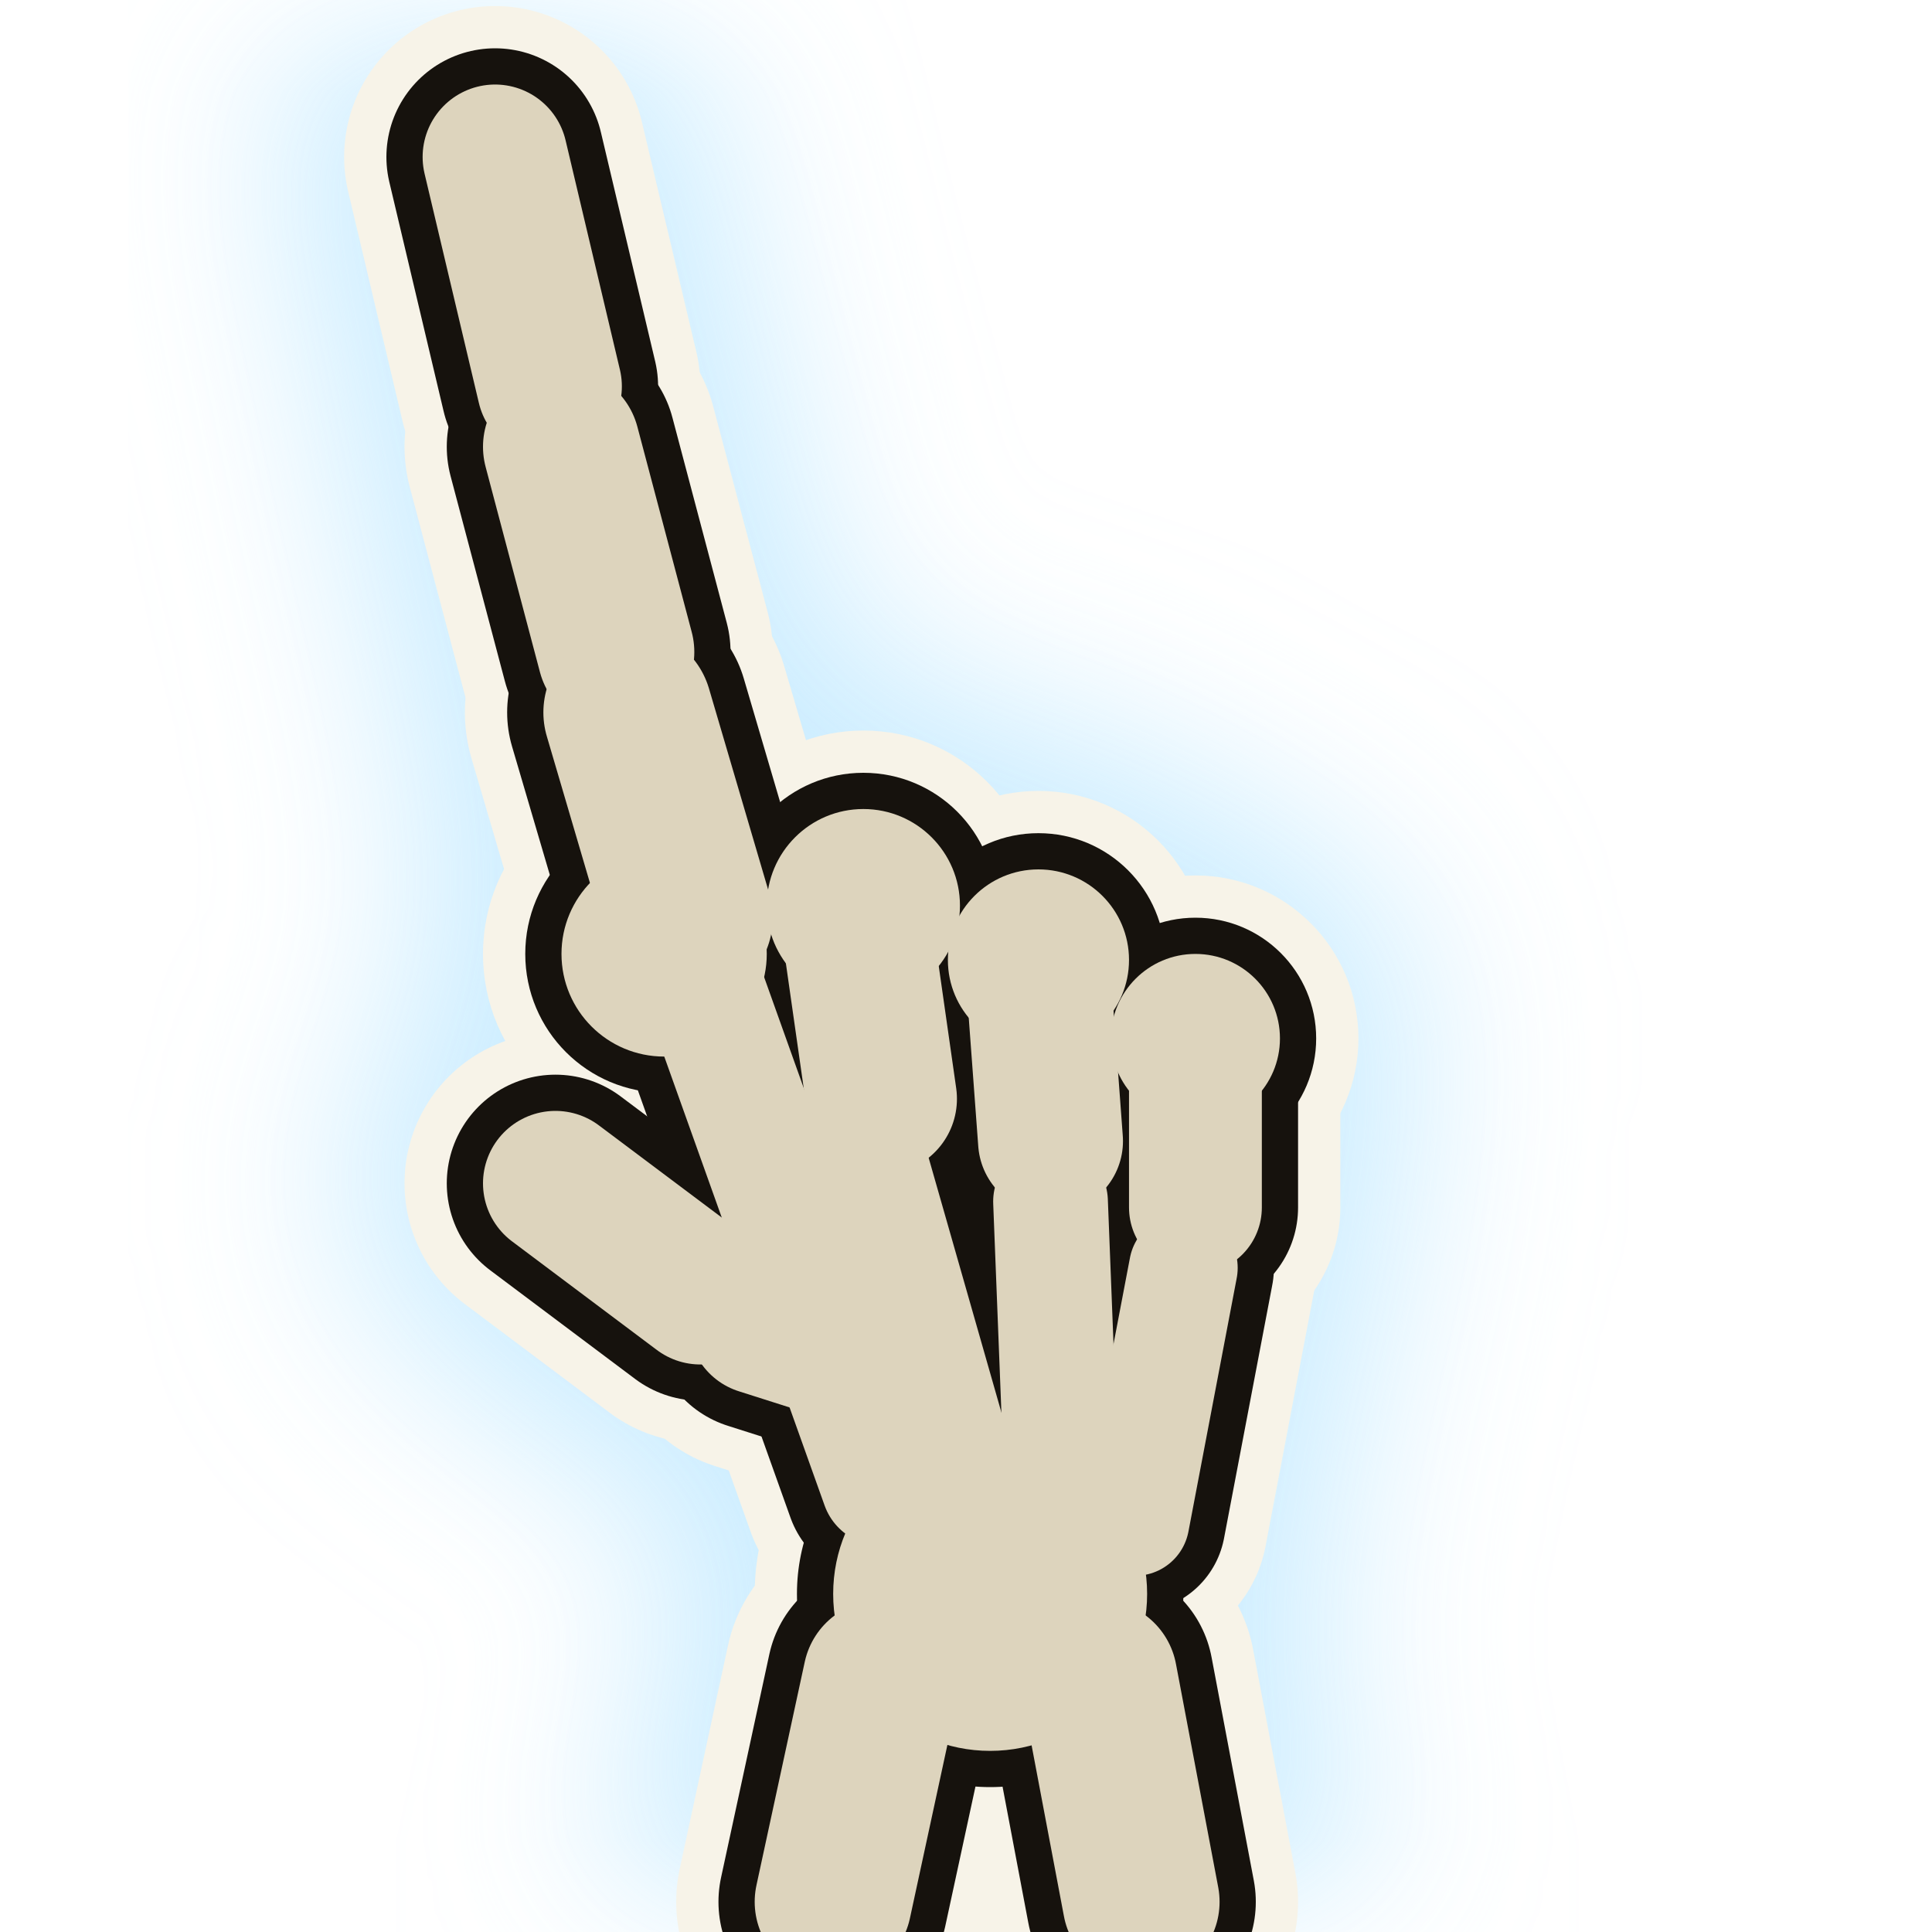
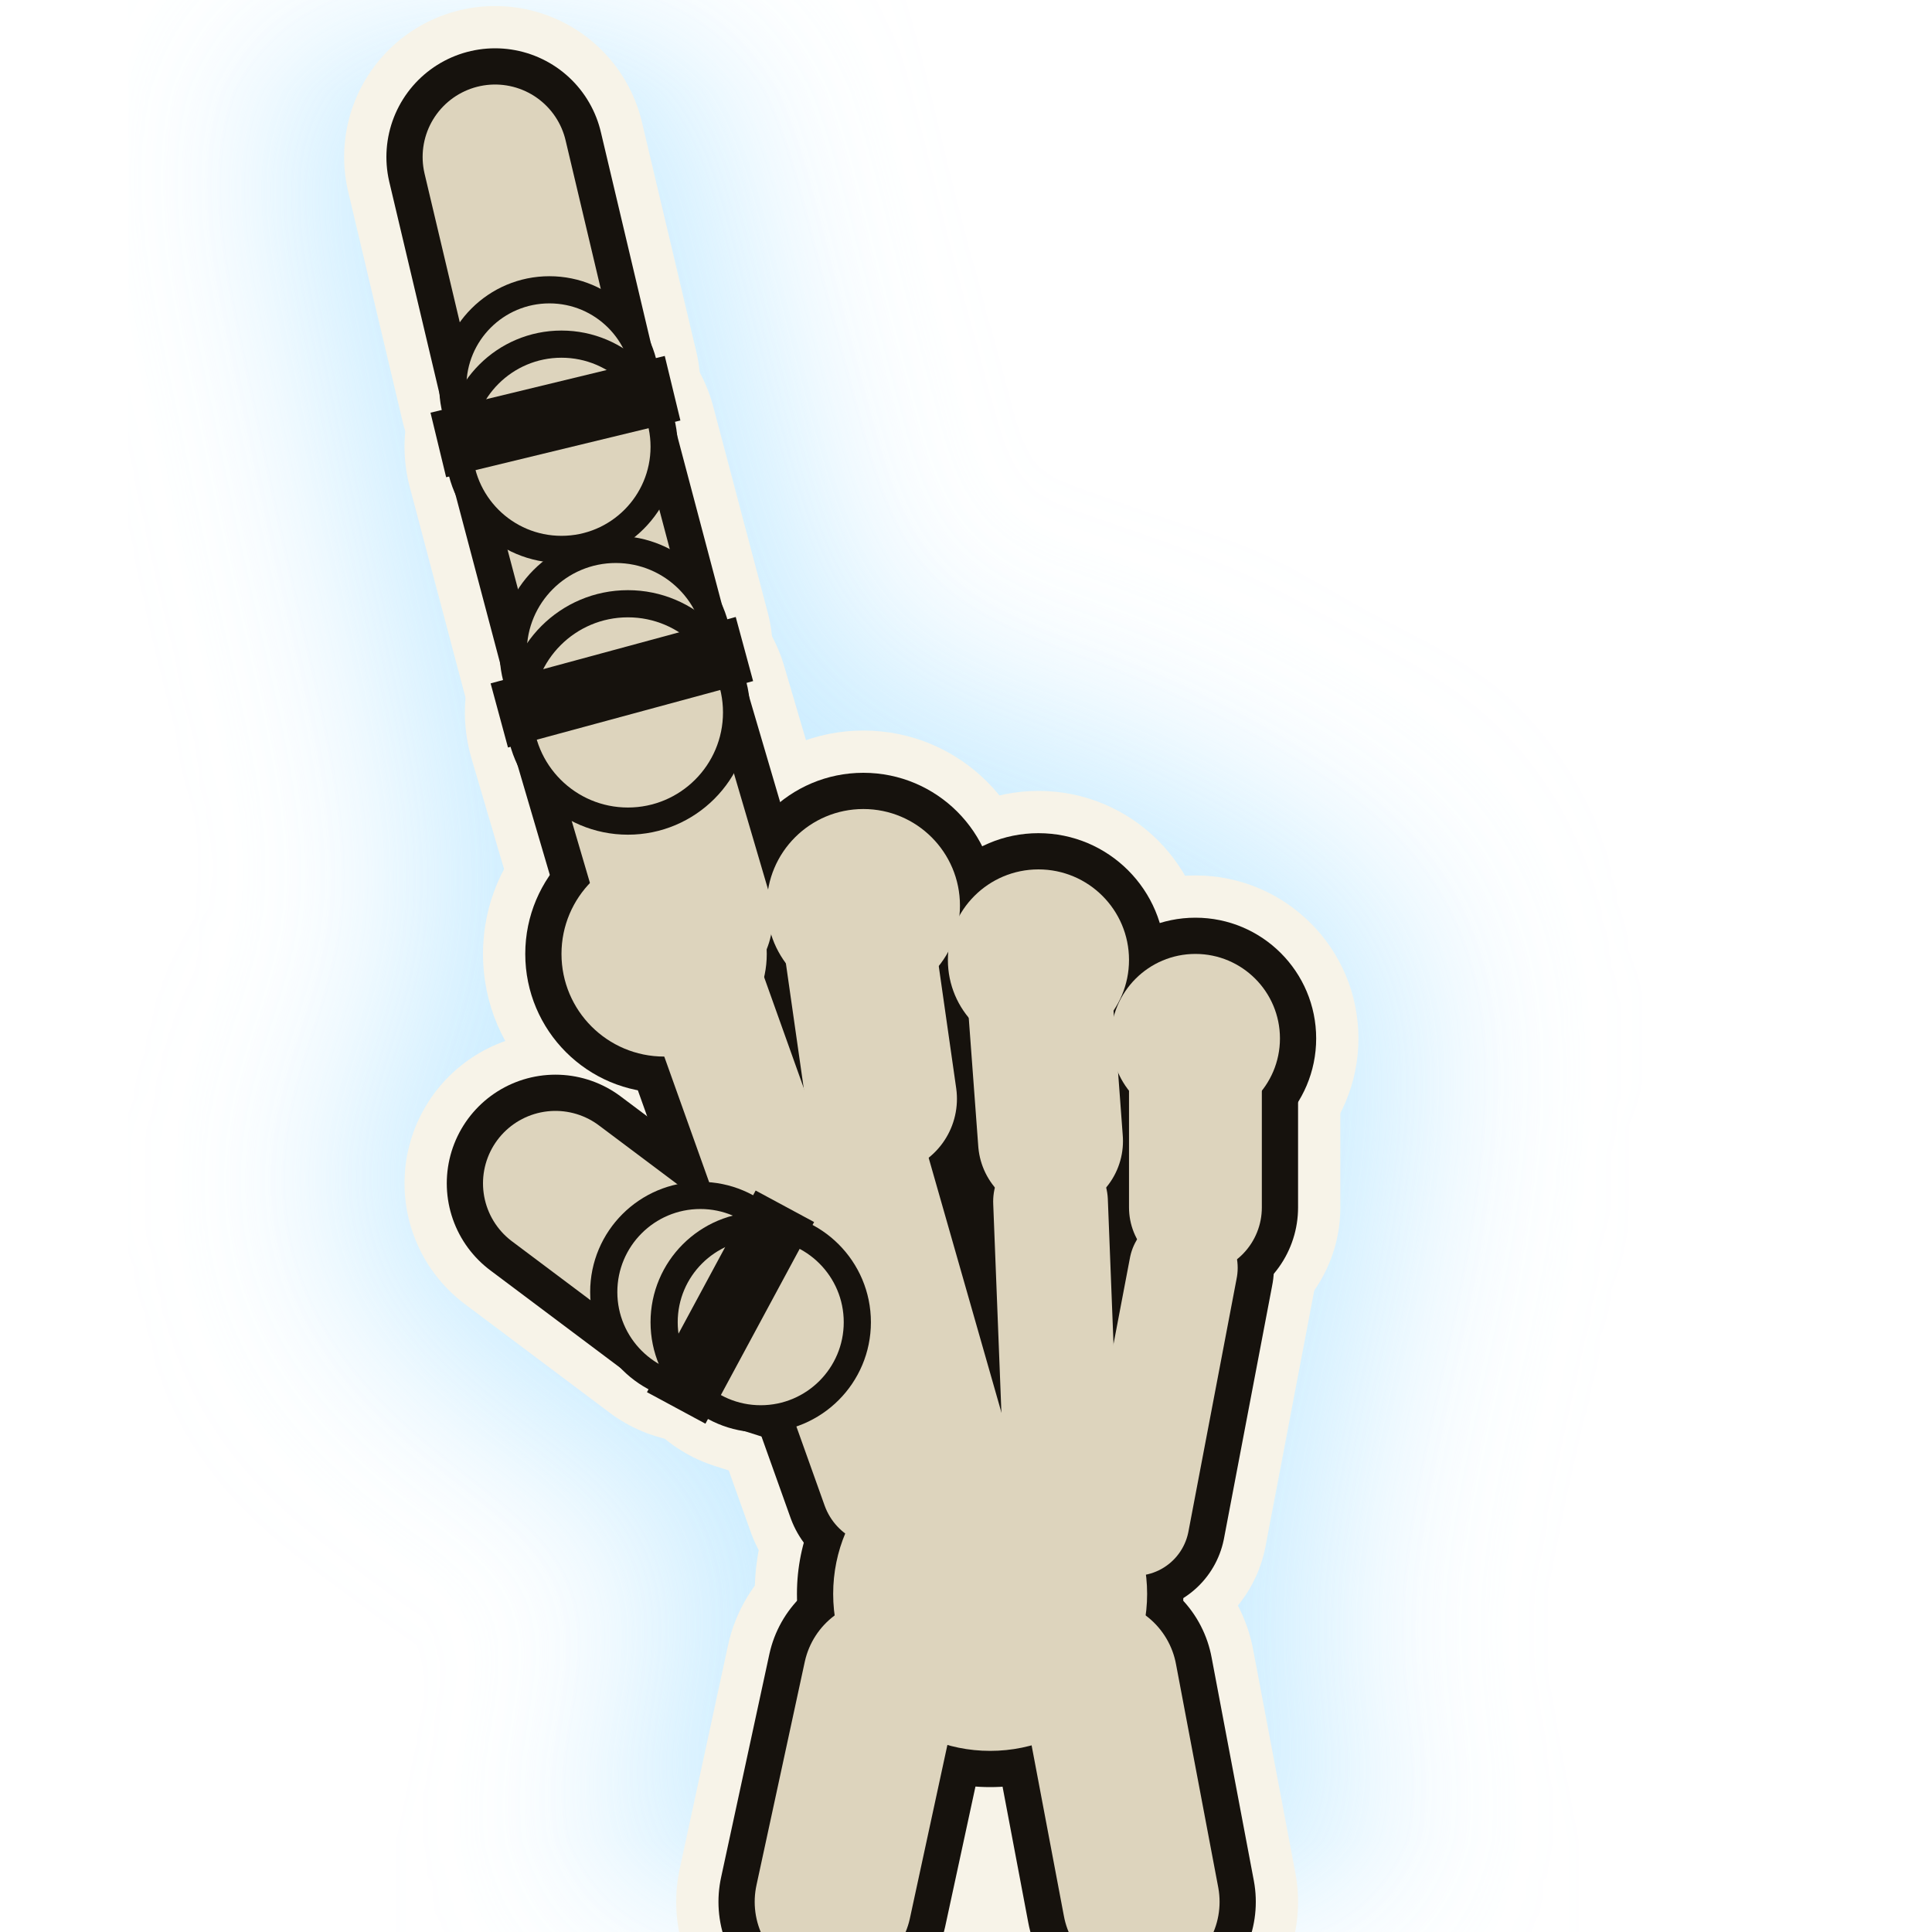
<svg xmlns="http://www.w3.org/2000/svg" width="32" height="32" viewBox="0 0 32 32">
  <defs>
    <filter id="g" x="-30%" y="-30%" width="160%" height="160%">
      <feGaussianBlur stdDeviation="1.6" />
    </filter>
  </defs>
  <g filter="url(#g)" opacity="0.85">
    <line x1="8.2" y1="2.6" x2="9.1" y2="6.4" stroke="#bfe8ff" stroke-width="6.9" stroke-linecap="round" />
    <line x1="9.3" y1="7.4" x2="10.2" y2="10.8" stroke="#bfe8ff" stroke-width="7.1" stroke-linecap="round" />
    <line x1="10.4" y1="11.8" x2="11.4" y2="15.2" stroke="#bfe8ff" stroke-width="7.3" stroke-linecap="round" />
    <line x1="14.2" y1="15.4" x2="14.6" y2="18.2" stroke="#bfe8ff" stroke-width="7" stroke-linecap="round" />
    <line x1="17.2" y1="16.2" x2="17.4" y2="18.9" stroke="#bfe8ff" stroke-width="6.9" stroke-linecap="round" />
    <line x1="19.8" y1="17.6" x2="19.8" y2="20" stroke="#bfe8ff" stroke-width="6.7" stroke-linecap="round" />
    <line x1="9.2" y1="19.6" x2="11.6" y2="21.4" stroke="#bfe8ff" stroke-width="6.9" stroke-linecap="round" />
    <line x1="12.6" y1="21.9" x2="14.8" y2="22.6" stroke="#bfe8ff" stroke-width="6.9" stroke-linecap="round" />
    <line x1="11.6" y1="16.2" x2="14.6" y2="24.6" stroke="#bfe8ff" stroke-width="6.5" stroke-linecap="round" />
    <line x1="14.4" y1="19.2" x2="16" y2="24.8" stroke="#bfe8ff" stroke-width="6.4" stroke-linecap="round" />
    <line x1="17.4" y1="19.9" x2="17.6" y2="25" stroke="#bfe8ff" stroke-width="6.4" stroke-linecap="round" />
    <line x1="19.6" y1="21" x2="18.8" y2="25.2" stroke="#bfe8ff" stroke-width="6.3" stroke-linecap="round" />
    <line x1="14.6" y1="27.8" x2="13.8" y2="31.5" stroke="#bfe8ff" stroke-width="7.1" stroke-linecap="round" />
    <line x1="18.2" y1="27.8" x2="18.9" y2="31.5" stroke="#bfe8ff" stroke-width="7.1" stroke-linecap="round" />
    <circle cx="11" cy="15.8" r="3.95" fill="#bfe8ff" />
    <circle cx="14.3" cy="15" r="3.85" fill="#bfe8ff" />
    <circle cx="17.2" cy="15.9" r="3.75" fill="#bfe8ff" />
    <circle cx="19.8" cy="17.2" r="3.65" fill="#bfe8ff" />
    <circle cx="16.4" cy="26.4" r="4.85" fill="#bfe8ff" />
  </g>
  <line x1="8.2" y1="2.6" x2="9.1" y2="6.4" stroke="#f7f3e8" stroke-width="5" stroke-linecap="round" />
  <line x1="9.3" y1="7.4" x2="10.2" y2="10.8" stroke="#f7f3e8" stroke-width="5.2" stroke-linecap="round" />
  <line x1="10.4" y1="11.8" x2="11.4" y2="15.2" stroke="#f7f3e8" stroke-width="5.4" stroke-linecap="round" />
  <line x1="14.2" y1="15.4" x2="14.6" y2="18.2" stroke="#f7f3e8" stroke-width="5.1" stroke-linecap="round" />
  <line x1="17.2" y1="16.2" x2="17.4" y2="18.9" stroke="#f7f3e8" stroke-width="5" stroke-linecap="round" />
  <line x1="19.8" y1="17.6" x2="19.8" y2="20" stroke="#f7f3e8" stroke-width="4.8" stroke-linecap="round" />
  <line x1="9.2" y1="19.6" x2="11.6" y2="21.4" stroke="#f7f3e8" stroke-width="5" stroke-linecap="round" />
  <line x1="12.6" y1="21.9" x2="14.8" y2="22.6" stroke="#f7f3e8" stroke-width="5" stroke-linecap="round" />
  <line x1="11.6" y1="16.2" x2="14.6" y2="24.6" stroke="#f7f3e8" stroke-width="4.6" stroke-linecap="round" />
  <line x1="14.4" y1="19.2" x2="16" y2="24.8" stroke="#f7f3e8" stroke-width="4.5" stroke-linecap="round" />
  <line x1="17.4" y1="19.9" x2="17.6" y2="25" stroke="#f7f3e8" stroke-width="4.5" stroke-linecap="round" />
  <line x1="19.6" y1="21" x2="18.8" y2="25.2" stroke="#f7f3e8" stroke-width="4.4" stroke-linecap="round" />
  <line x1="14.6" y1="27.8" x2="13.8" y2="31.5" stroke="#f7f3e8" stroke-width="5.2" stroke-linecap="round" />
  <line x1="18.2" y1="27.8" x2="18.9" y2="31.5" stroke="#f7f3e8" stroke-width="5.2" stroke-linecap="round" />
  <circle cx="11" cy="15.8" r="3" fill="#f7f3e8" />
  <circle cx="14.3" cy="15" r="2.9" fill="#f7f3e8" />
  <circle cx="17.2" cy="15.9" r="2.8" fill="#f7f3e8" />
  <circle cx="19.8" cy="17.2" r="2.7" fill="#f7f3e8" />
  <circle cx="16.4" cy="26.4" r="3.9" fill="#f7f3e8" />
  <line x1="8.2" y1="2.6" x2="9.1" y2="6.4" stroke="#16120d" stroke-width="3.6" stroke-linecap="round" />
  <line x1="9.3" y1="7.4" x2="10.2" y2="10.8" stroke="#16120d" stroke-width="3.8" stroke-linecap="round" />
  <line x1="10.4" y1="11.8" x2="11.4" y2="15.2" stroke="#16120d" stroke-width="4" stroke-linecap="round" />
  <line x1="14.2" y1="15.4" x2="14.6" y2="18.2" stroke="#16120d" stroke-width="3.7" stroke-linecap="round" />
  <line x1="17.2" y1="16.2" x2="17.4" y2="18.9" stroke="#16120d" stroke-width="3.6" stroke-linecap="round" />
  <line x1="19.8" y1="17.6" x2="19.8" y2="20" stroke="#16120d" stroke-width="3.4" stroke-linecap="round" />
  <line x1="9.2" y1="19.6" x2="11.6" y2="21.4" stroke="#16120d" stroke-width="3.6" stroke-linecap="round" />
  <line x1="12.6" y1="21.9" x2="14.8" y2="22.6" stroke="#16120d" stroke-width="3.6" stroke-linecap="round" />
  <line x1="11.6" y1="16.2" x2="14.6" y2="24.6" stroke="#16120d" stroke-width="3.2" stroke-linecap="round" />
  <line x1="14.4" y1="19.2" x2="16" y2="24.8" stroke="#16120d" stroke-width="3.1" stroke-linecap="round" />
  <line x1="17.4" y1="19.9" x2="17.6" y2="25" stroke="#16120d" stroke-width="3.1" stroke-linecap="round" />
  <line x1="19.6" y1="21" x2="18.8" y2="25.2" stroke="#16120d" stroke-width="3" stroke-linecap="round" />
  <line x1="14.6" y1="27.8" x2="13.8" y2="31.5" stroke="#16120d" stroke-width="3.8" stroke-linecap="round" />
  <line x1="18.2" y1="27.8" x2="18.9" y2="31.5" stroke="#16120d" stroke-width="3.8" stroke-linecap="round" />
  <circle cx="11" cy="15.8" r="2.3" fill="#16120d" />
  <circle cx="14.3" cy="15" r="2.2" fill="#16120d" />
  <circle cx="17.2" cy="15.9" r="2.1" fill="#16120d" />
  <circle cx="19.8" cy="17.2" r="2" fill="#16120d" />
  <circle cx="16.4" cy="26.4" r="3.2" fill="#16120d" />
  <line x1="8.2" y1="2.6" x2="9.1" y2="6.4" stroke="#ddd4bd" stroke-width="2.4" stroke-linecap="round" />
  <line x1="9.3" y1="7.4" x2="10.2" y2="10.8" stroke="#ddd4bd" stroke-width="2.6" stroke-linecap="round" />
  <line x1="10.4" y1="11.8" x2="11.4" y2="15.2" stroke="#ddd4bd" stroke-width="2.8" stroke-linecap="round" />
  <line x1="14.2" y1="15.4" x2="14.6" y2="18.2" stroke="#ddd4bd" stroke-width="2.5" stroke-linecap="round" />
  <line x1="17.2" y1="16.2" x2="17.4" y2="18.9" stroke="#ddd4bd" stroke-width="2.4" stroke-linecap="round" />
  <line x1="19.8" y1="17.6" x2="19.8" y2="20" stroke="#ddd4bd" stroke-width="2.2" stroke-linecap="round" />
  <line x1="9.2" y1="19.6" x2="11.6" y2="21.4" stroke="#ddd4bd" stroke-width="2.4" stroke-linecap="round" />
  <line x1="12.6" y1="21.9" x2="14.8" y2="22.6" stroke="#ddd4bd" stroke-width="2.4" stroke-linecap="round" />
  <line x1="11.6" y1="16.2" x2="14.6" y2="24.6" stroke="#ddd4bd" stroke-width="2" stroke-linecap="round" />
  <line x1="14.4" y1="19.2" x2="16" y2="24.8" stroke="#ddd4bd" stroke-width="1.9" stroke-linecap="round" />
  <line x1="17.4" y1="19.9" x2="17.6" y2="25" stroke="#ddd4bd" stroke-width="1.9" stroke-linecap="round" />
  <line x1="19.6" y1="21" x2="18.8" y2="25.2" stroke="#ddd4bd" stroke-width="1.8" stroke-linecap="round" />
  <line x1="14.6" y1="27.8" x2="13.8" y2="31.5" stroke="#ddd4bd" stroke-width="2.6" stroke-linecap="round" />
  <line x1="18.2" y1="27.8" x2="18.9" y2="31.5" stroke="#ddd4bd" stroke-width="2.6" stroke-linecap="round" />
  <circle cx="11" cy="15.8" r="1.7" fill="#ddd4bd" />
  <circle cx="14.3" cy="15" r="1.6" fill="#ddd4bd" />
  <circle cx="17.2" cy="15.9" r="1.5" fill="#ddd4bd" />
  <circle cx="19.8" cy="17.2" r="1.4" fill="#ddd4bd" />
  <circle cx="16.4" cy="26.4" r="2.6" fill="#ddd4bd" />
+   <circle cx="9.10" cy="6.40" r="1.60" fill="#ddd4bd" stroke="#16120d" stroke-width="0.45" />
+   <circle cx="9.30" cy="7.40" r="1.70" fill="#ddd4bd" stroke="#16120d" stroke-width="0.45" />
+   <line x1="7.26" y1="7.37" x2="11.14" y2="6.43" stroke="#16120d" stroke-width="1.1" stroke-linecap="butt" />
+   <circle cx="10.20" cy="10.80" r="1.70" fill="#ddd4bd" stroke="#16120d" stroke-width="0.45" />
+   <circle cx="10.40" cy="11.80" r="1.80" fill="#ddd4bd" stroke="#16120d" stroke-width="0.45" />
+   <line x1="8.27" y1="11.85" x2="12.33" y2="10.75" stroke="#16120d" stroke-width="1.1" stroke-linecap="butt" />
+   <circle cx="11.60" cy="21.40" r="1.60" fill="#ddd4bd" stroke="#16120d" stroke-width="0.45" />
+   <circle cx="12.60" cy="21.90" r="1.60" fill="#ddd4bd" stroke="#16120d" stroke-width="0.45" />
+   <line x1="11.20" y1="23.32" x2="13.00" y2="19.98" stroke="#16120d" stroke-width="1.1" stroke-linecap="butt" />
</svg>
